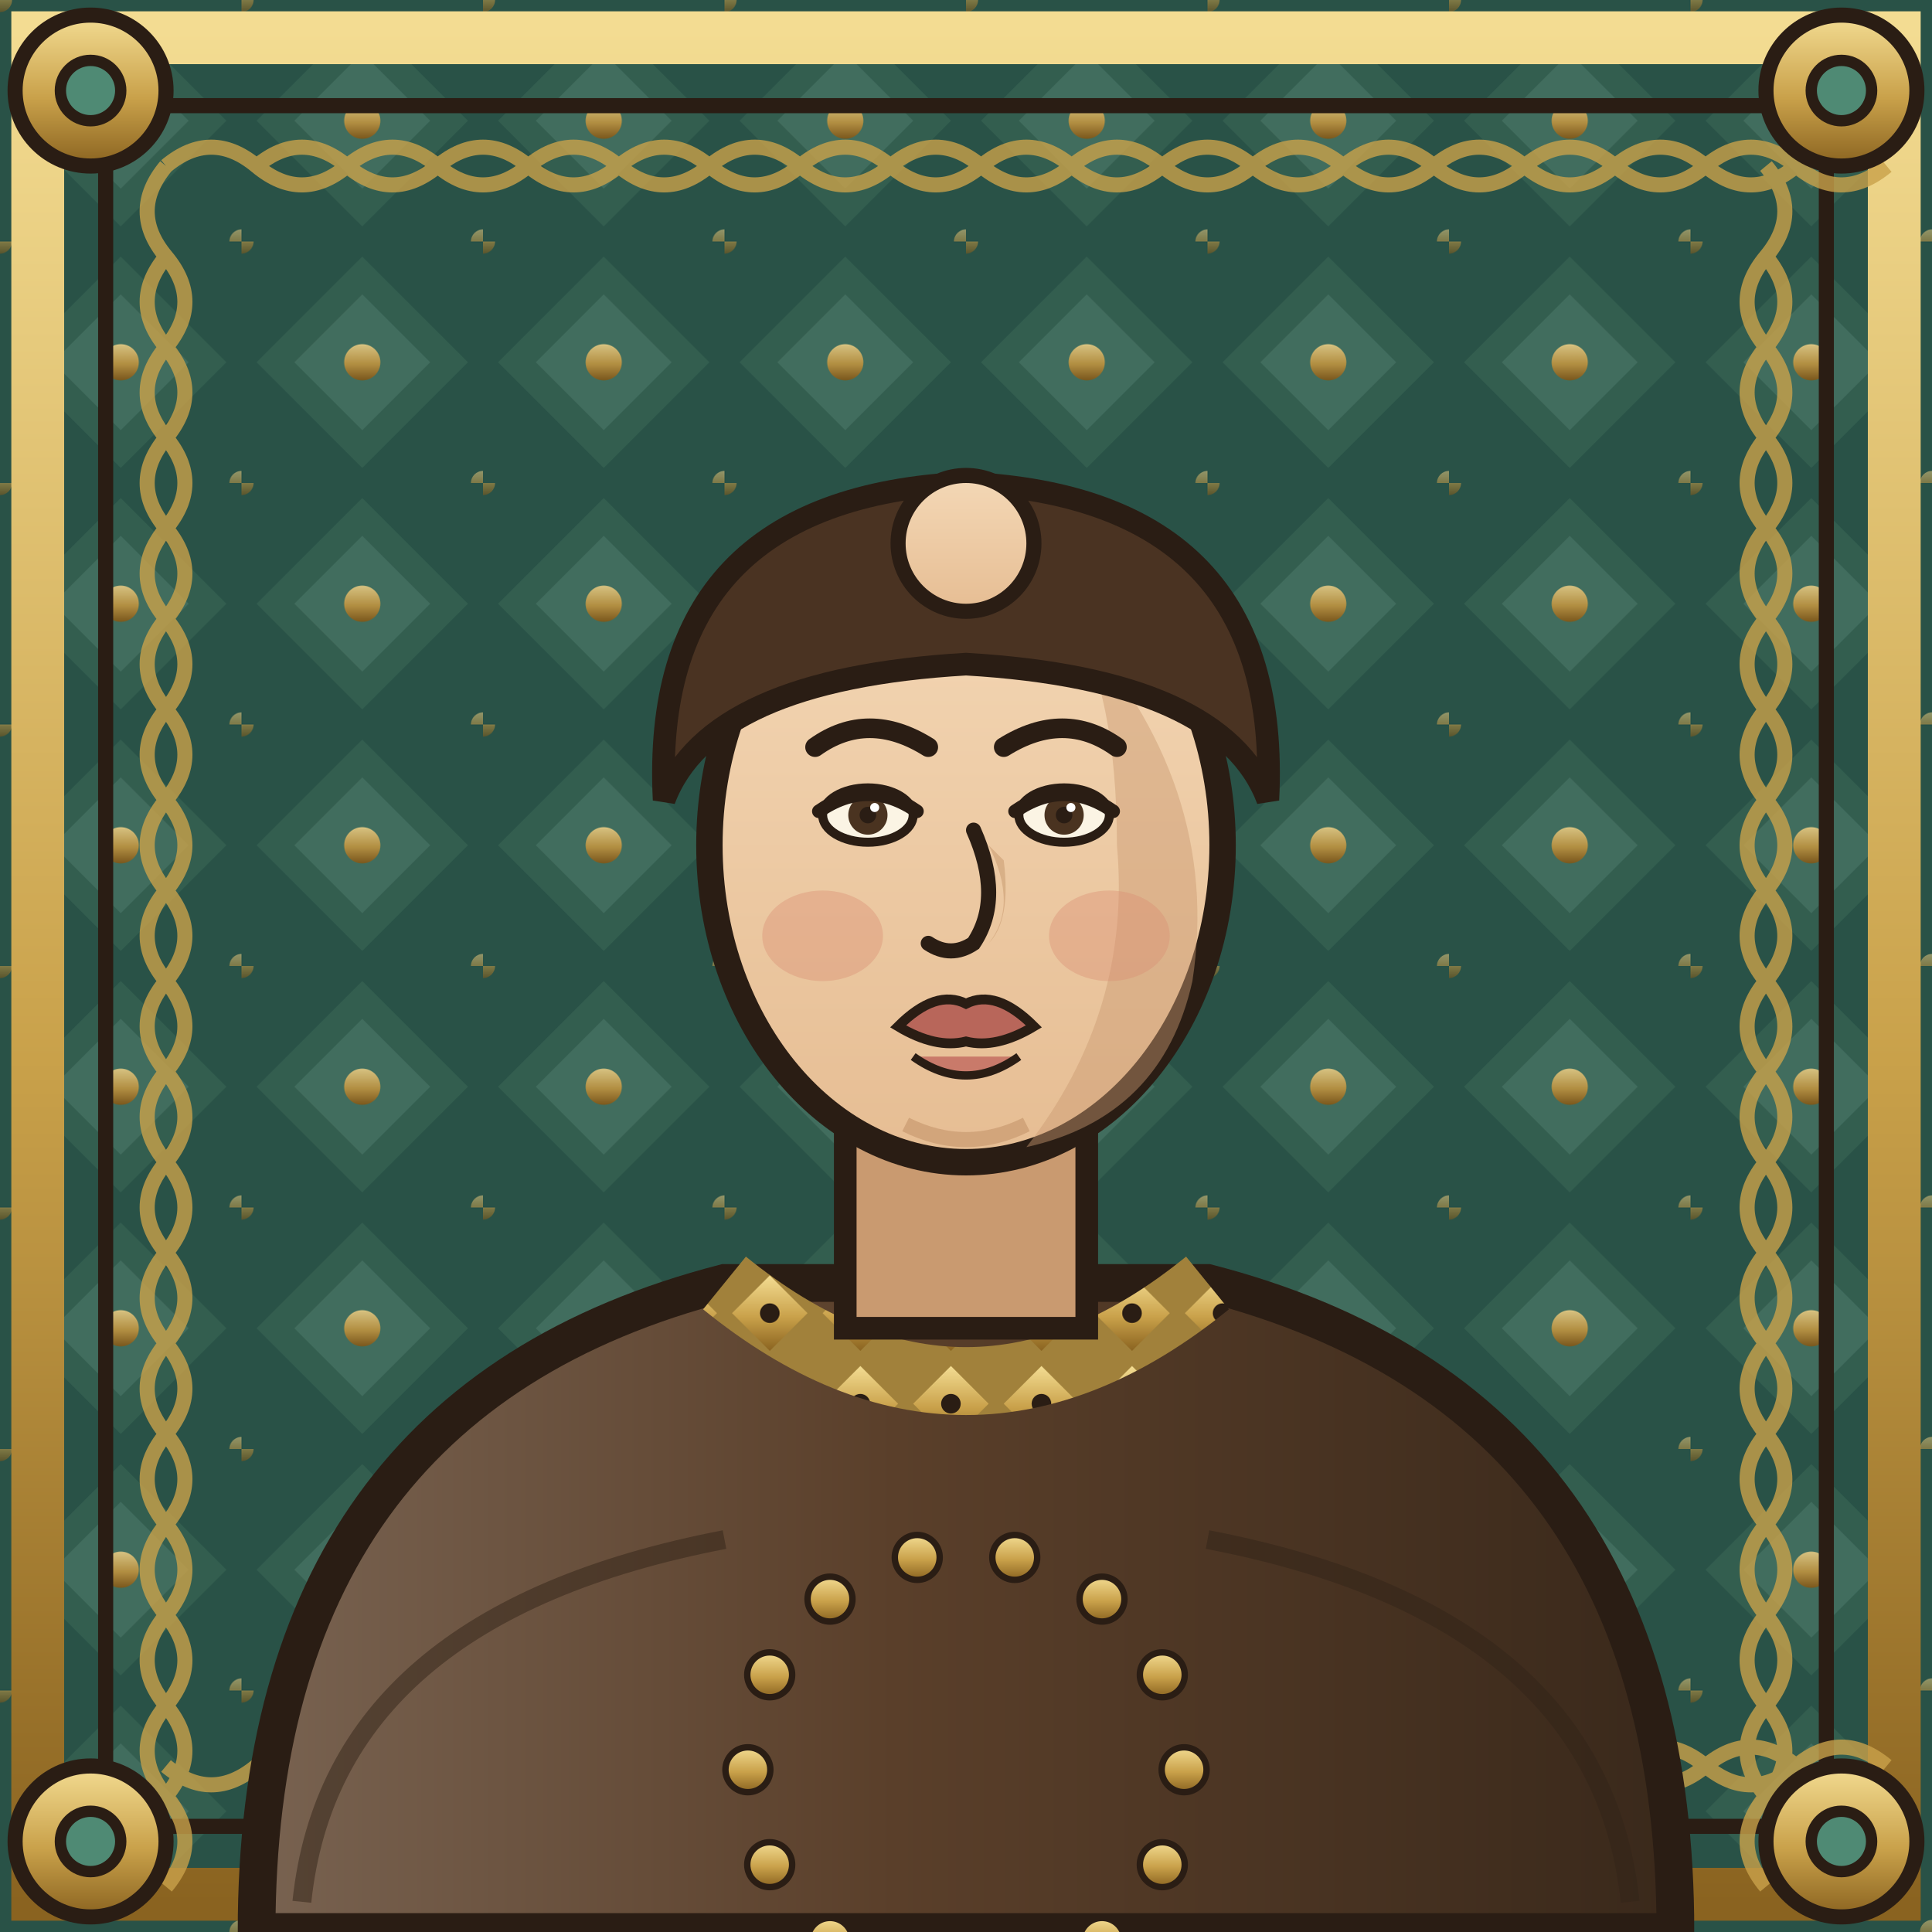
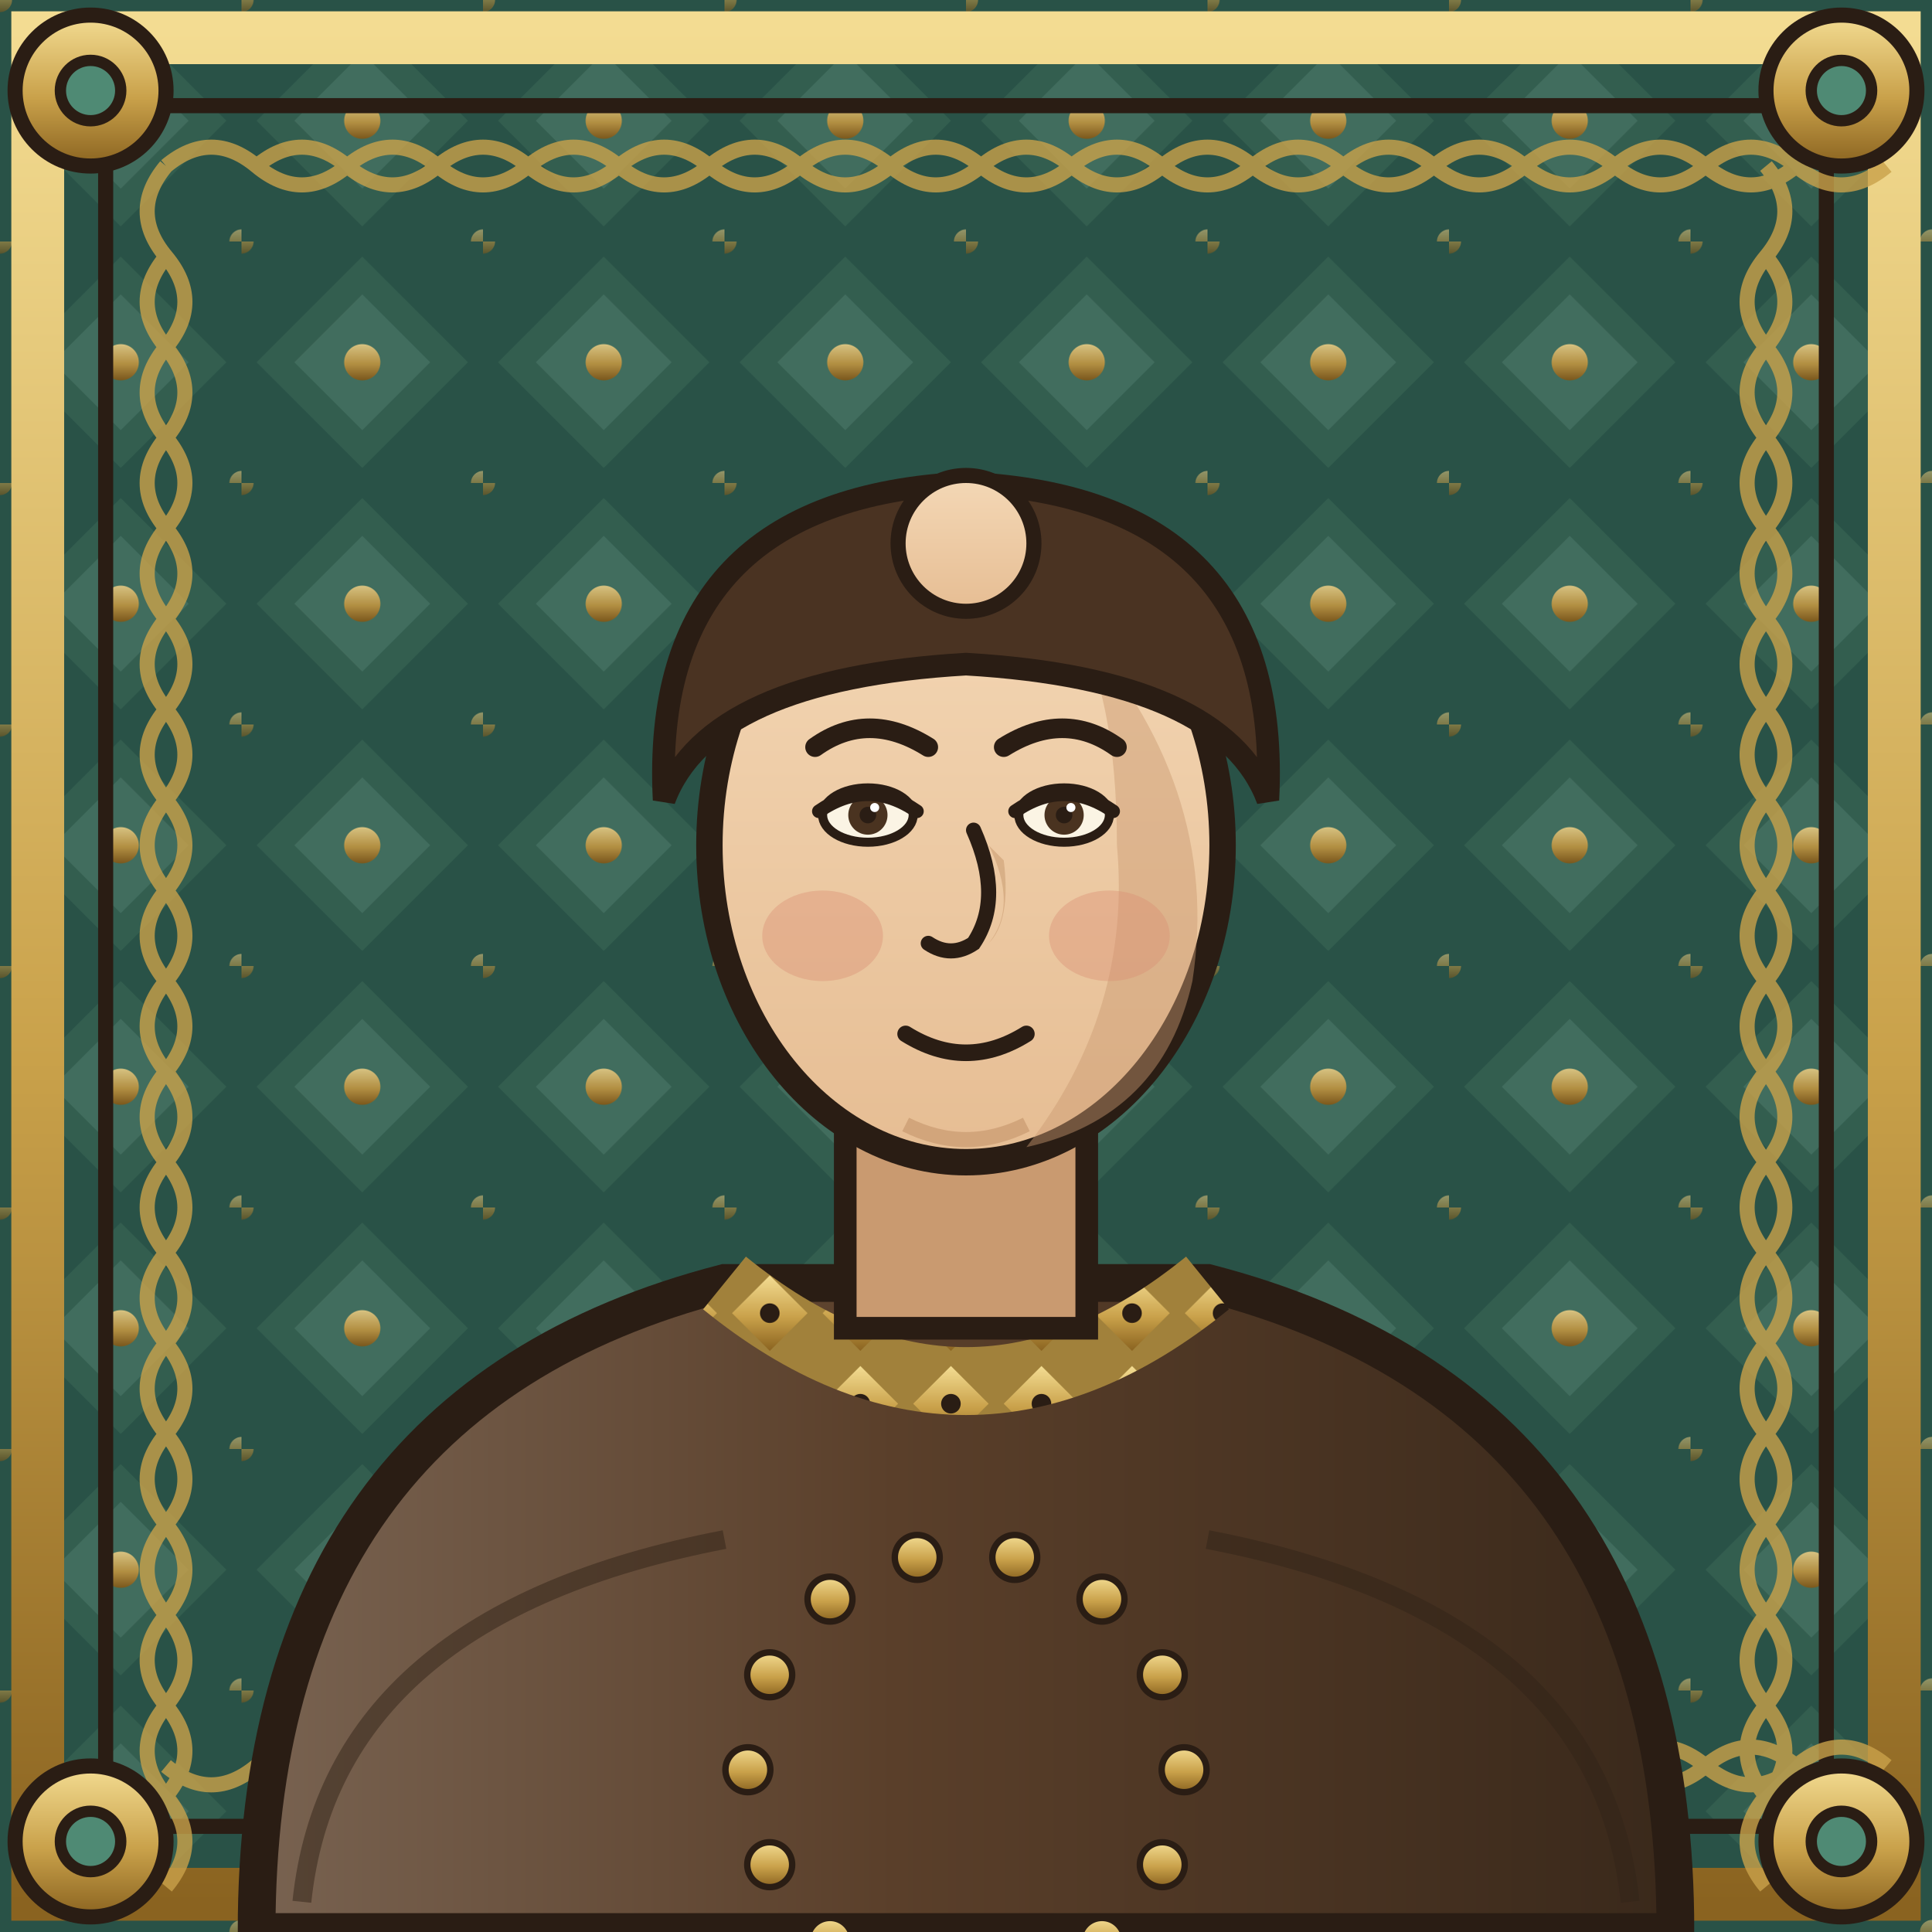
<svg xmlns="http://www.w3.org/2000/svg" viewBox="0 0 256 256" width="256" height="256">
  <defs>
    <linearGradient id="gold" x1="0" y1="0" x2="0" y2="1">
      <stop offset="0" stop-color="#f3dc92" />
      <stop offset="0.55" stop-color="#c9a14a" />
      <stop offset="1" stop-color="#8a6320" />
    </linearGradient>
    <linearGradient id="steel" x1="0" y1="0" x2="1" y2="1">
      <stop offset="0" stop-color="#eef1f4" />
      <stop offset="0.5" stop-color="#8a8f96" />
      <stop offset="1" stop-color="#4b5058" />
    </linearGradient>
    <linearGradient id="skin" x1="0" y1="0" x2="0" y2="1">
      <stop offset="0" stop-color="#f4d8b6" />
      <stop offset="1" stop-color="#e6bd93" />
    </linearGradient>
    <linearGradient id="parch" x1="0" y1="0" x2="0" y2="1">
      <stop offset="0" stop-color="#f4ead2" />
      <stop offset="1" stop-color="#e9dcbf" />
    </linearGradient>
  </defs>
  <defs>
    <linearGradient id="robe" x1="0" y1="0" x2="1" y2="0">
      <stop offset="0" stop-color="#786250" />
      <stop offset="0.45" stop-color="#5a3f2a" />
      <stop offset="1" stop-color="#3a291b" />
    </linearGradient>
    <pattern id="emb" width="12" height="12" patternUnits="userSpaceOnUse">
      <rect width="12" height="12" fill="#a1813b" />
      <path d="M6 1 L11 6 L6 11 L1 6 Z" fill="url(#gold)" />
      <circle cx="6" cy="6" r="1.3" fill="#2a1d14" />
    </pattern>
  </defs>
  <defs>
    <pattern id="field" width="32" height="32" patternUnits="userSpaceOnUse">
      <rect width="32" height="32" fill="#2f5d50" />
      <path d="M16 2 L30 16 L16 30 L2 16 Z" fill="#437563" opacity="0.55" />
      <path d="M16 7 L25 16 L16 25 L7 16 Z" fill="#619682" opacity="0.4" />
      <circle cx="16" cy="16" r="2.4" fill="url(#gold)" />
      <circle cx="0" cy="0" r="1.6" fill="url(#gold)" opacity="0.6" />
      <circle cx="32" cy="32" r="1.6" fill="url(#gold)" opacity="0.6" />
    </pattern>
  </defs>
  <rect x="0" y="0" width="256" height="256" fill="url(#field)" />
  <rect x="0" y="0" width="256" height="256" fill="#000" opacity="0.12" />
  <rect x="5" y="5" width="246" height="246" fill="none" stroke="url(#gold)" stroke-width="7" />
  <rect x="14" y="14" width="228" height="228" fill="none" stroke="#2a1d14" stroke-width="2" />
  <path d="M22 22 q6 -5 12 0 t12 0 M22 234 q6 5 12 0 t12 0 M34 22 q6 -5 12 0 t12 0 M34 234 q6 5 12 0 t12 0 M46 22 q6 -5 12 0 t12 0 M46 234 q6 5 12 0 t12 0 M58 22 q6 -5 12 0 t12 0 M58 234 q6 5 12 0 t12 0 M70 22 q6 -5 12 0 t12 0 M70 234 q6 5 12 0 t12 0 M82 22 q6 -5 12 0 t12 0 M82 234 q6 5 12 0 t12 0 M94 22 q6 -5 12 0 t12 0 M94 234 q6 5 12 0 t12 0 M106 22 q6 -5 12 0 t12 0 M106 234 q6 5 12 0 t12 0 M118 22 q6 -5 12 0 t12 0 M118 234 q6 5 12 0 t12 0 M130 22 q6 -5 12 0 t12 0 M130 234 q6 5 12 0 t12 0 M142 22 q6 -5 12 0 t12 0 M142 234 q6 5 12 0 t12 0 M154 22 q6 -5 12 0 t12 0 M154 234 q6 5 12 0 t12 0 M166 22 q6 -5 12 0 t12 0 M166 234 q6 5 12 0 t12 0 M178 22 q6 -5 12 0 t12 0 M178 234 q6 5 12 0 t12 0 M190 22 q6 -5 12 0 t12 0 M190 234 q6 5 12 0 t12 0 M202 22 q6 -5 12 0 t12 0 M202 234 q6 5 12 0 t12 0 M214 22 q6 -5 12 0 t12 0 M214 234 q6 5 12 0 t12 0 M226 22 q6 -5 12 0 t12 0 M226 234 q6 5 12 0 t12 0 M22 22 q-5 6 0 12 t0 12 M234 22 q5 6 0 12 t0 12 M22 34 q-5 6 0 12 t0 12 M234 34 q5 6 0 12 t0 12 M22 46 q-5 6 0 12 t0 12 M234 46 q5 6 0 12 t0 12 M22 58 q-5 6 0 12 t0 12 M234 58 q5 6 0 12 t0 12 M22 70 q-5 6 0 12 t0 12 M234 70 q5 6 0 12 t0 12 M22 82 q-5 6 0 12 t0 12 M234 82 q5 6 0 12 t0 12 M22 94 q-5 6 0 12 t0 12 M234 94 q5 6 0 12 t0 12 M22 106 q-5 6 0 12 t0 12 M234 106 q5 6 0 12 t0 12 M22 118 q-5 6 0 12 t0 12 M234 118 q5 6 0 12 t0 12 M22 130 q-5 6 0 12 t0 12 M234 130 q5 6 0 12 t0 12 M22 142 q-5 6 0 12 t0 12 M234 142 q5 6 0 12 t0 12 M22 154 q-5 6 0 12 t0 12 M234 154 q5 6 0 12 t0 12 M22 166 q-5 6 0 12 t0 12 M234 166 q5 6 0 12 t0 12 M22 178 q-5 6 0 12 t0 12 M234 178 q5 6 0 12 t0 12 M22 190 q-5 6 0 12 t0 12 M234 190 q5 6 0 12 t0 12 M22 202 q-5 6 0 12 t0 12 M234 202 q5 6 0 12 t0 12 M22 214 q-5 6 0 12 t0 12 M234 214 q5 6 0 12 t0 12 M22 226 q-5 6 0 12 t0 12 M234 226 q5 6 0 12 t0 12" fill="none" stroke="#c9a14a" stroke-width="2" opacity="0.8" />
  <circle cx="12" cy="12" r="10" fill="url(#gold)" stroke="#2a1d14" stroke-width="2" />
  <circle cx="12" cy="12" r="4" fill="#4f8a74" stroke="#2a1d14" stroke-width="1.5" />
  <circle cx="244" cy="12" r="10" fill="url(#gold)" stroke="#2a1d14" stroke-width="2" />
  <circle cx="244" cy="12" r="4" fill="#4f8a74" stroke="#2a1d14" stroke-width="1.5" />
  <circle cx="12" cy="244" r="10" fill="url(#gold)" stroke="#2a1d14" stroke-width="2" />
  <circle cx="12" cy="244" r="4" fill="#4f8a74" stroke="#2a1d14" stroke-width="1.5" />
  <circle cx="244" cy="244" r="10" fill="url(#gold)" stroke="#2a1d14" stroke-width="2" />
  <circle cx="244" cy="244" r="4" fill="#4f8a74" stroke="#2a1d14" stroke-width="1.5" />
  <path d="M34 256 Q34 186 96 170 L160 170 Q222 186 222 256 Z" fill="url(#robe)" stroke="#2a1d14" stroke-width="5" />
  <path d="M96 170 Q128 196 160 170" fill="none" stroke="url(#emb)" stroke-width="9" />
  <path d="M40 252 Q44 214 96 204" fill="none" stroke="#322317" stroke-width="2.5" opacity="0.5" />
  <path d="M216 252 Q212 214 160 204" fill="none" stroke="#322317" stroke-width="2.5" opacity="0.5" />
  <rect x="112" y="136" width="32" height="40" fill="#c99a70" stroke="#2a1d14" stroke-width="3" />
  <g transform="translate(128 112)">
    <ellipse cx="0" cy="0" rx="34" ry="42" fill="url(#skin)" stroke="#2a1d14" stroke-width="3.5" />
    <path d="M14 -30 Q34 -8 30 18 Q26 36 8 40 Q22 22 20 0 Q20 -20 14 -30 Z" fill="#c99a70" opacity="0.45" />
    <ellipse cx="-19" cy="12" rx="8" ry="6" fill="#d98f74" opacity="0.4" />
    <ellipse cx="19" cy="12" rx="8" ry="6" fill="#d98f74" opacity="0.4" />
    <path d="M-8 37 Q0 41 8 37" fill="none" stroke="#c99a70" stroke-width="2" opacity="0.7" />
    <ellipse cx="-13" cy="-4" rx="6" ry="3.6" fill="#fbf4e4" stroke="#2a1d14" stroke-width="1.2" />
    <circle cx="-13" cy="-4" r="2.6" fill="#4a3320" />
    <circle cx="-13" cy="-4" r="1.1" fill="#2a1d14" />
    <circle cx="-12.1" cy="-5" r="0.6" fill="#ffffff" />
    <path d="M-19.5 -4.5 Q-13 -9 -6.5 -4.5" fill="none" stroke="#2a1d14" stroke-width="1.8" stroke-linecap="round" />
    <ellipse cx="13" cy="-4" rx="6" ry="3.6" fill="#fbf4e4" stroke="#2a1d14" stroke-width="1.2" />
    <circle cx="13" cy="-4" r="2.6" fill="#4a3320" />
    <circle cx="13" cy="-4" r="1.1" fill="#2a1d14" />
    <circle cx="13.9" cy="-5" r="0.6" fill="#ffffff" />
    <path d="M6.5 -4.5 Q13 -9 19.5 -4.5" fill="none" stroke="#2a1d14" stroke-width="1.8" stroke-linecap="round" />
    <path d="M-20 -13 Q-13 -18 -5 -13" fill="none" stroke="#2a1d14" stroke-width="2.6" stroke-linecap="round" />
    <path d="M5 -13 Q13 -18 20 -13" fill="none" stroke="#2a1d14" stroke-width="2.6" stroke-linecap="round" />
    <path d="M1 -2 Q5 7 1 13 Q-2 15 -5 13" fill="none" stroke="#2a1d14" stroke-width="2" stroke-linecap="round" />
    <path d="M3 0 Q7 8 3 13 Q6 10 5 2 Z" fill="#c99a70" opacity="0.55" />
-     <path d="M-9 24 Q-4 19 0 21 Q4 19 9 24 Q4 27 0 26 Q-4 27 -9 24 Z" fill="#b8665a" stroke="#2a1d14" stroke-width="1.3" />
-     <path d="M-7 28 Q0 33 7 28" fill="#c97a6a" stroke="#2a1d14" stroke-width="1.1" />
+     <path d="M-8 25 Q0 30 8 25" fill="none" stroke="#2a1d14" stroke-width="2.2" stroke-linecap="round" />
    <path d="M-40 -6 Q-42 -46 0 -48 Q42 -46 40 -6 Q34 -22 0 -24 Q-34 -22 -40 -6 Z" fill="#4a3322" stroke="#2a1d14" stroke-width="3" />
    <circle cx="0" cy="-40" r="9" fill="url(#skin)" stroke="#2a1d14" stroke-width="2" />
  </g>
  <g transform="translate(128 226) scale(0.85)">
    <circle cx="34.0" cy="10.0" r="3.5" fill="url(#gold)" stroke="#2a1d14" stroke-width="1" />
    <circle cx="30.6" cy="24.8" r="3.5" fill="url(#gold)" stroke="#2a1d14" stroke-width="1" />
    <circle cx="21.2" cy="36.6" r="3.5" fill="url(#gold)" stroke="#2a1d14" stroke-width="1" />
    <circle cx="7.6" cy="43.1" r="3.5" fill="url(#gold)" stroke="#2a1d14" stroke-width="1" />
    <circle cx="-7.6" cy="43.1" r="3.5" fill="url(#gold)" stroke="#2a1d14" stroke-width="1" />
    <circle cx="-21.2" cy="36.6" r="3.5" fill="url(#gold)" stroke="#2a1d14" stroke-width="1" />
    <circle cx="-30.6" cy="24.8" r="3.5" fill="url(#gold)" stroke="#2a1d14" stroke-width="1" />
    <circle cx="-34.0" cy="10.0" r="3.5" fill="url(#gold)" stroke="#2a1d14" stroke-width="1" />
    <circle cx="-30.6" cy="-4.8" r="3.5" fill="url(#gold)" stroke="#2a1d14" stroke-width="1" />
    <circle cx="-21.2" cy="-16.6" r="3.5" fill="url(#gold)" stroke="#2a1d14" stroke-width="1" />
    <circle cx="-7.6" cy="-23.1" r="3.5" fill="url(#gold)" stroke="#2a1d14" stroke-width="1" />
    <circle cx="7.6" cy="-23.1" r="3.5" fill="url(#gold)" stroke="#2a1d14" stroke-width="1" />
    <circle cx="21.2" cy="-16.6" r="3.5" fill="url(#gold)" stroke="#2a1d14" stroke-width="1" />
    <circle cx="30.6" cy="-4.8" r="3.5" fill="url(#gold)" stroke="#2a1d14" stroke-width="1" />
    <circle cx="0" cy="44" r="5" fill="url(#gold)" stroke="#2a1d14" stroke-width="2" />
  </g>
</svg>
